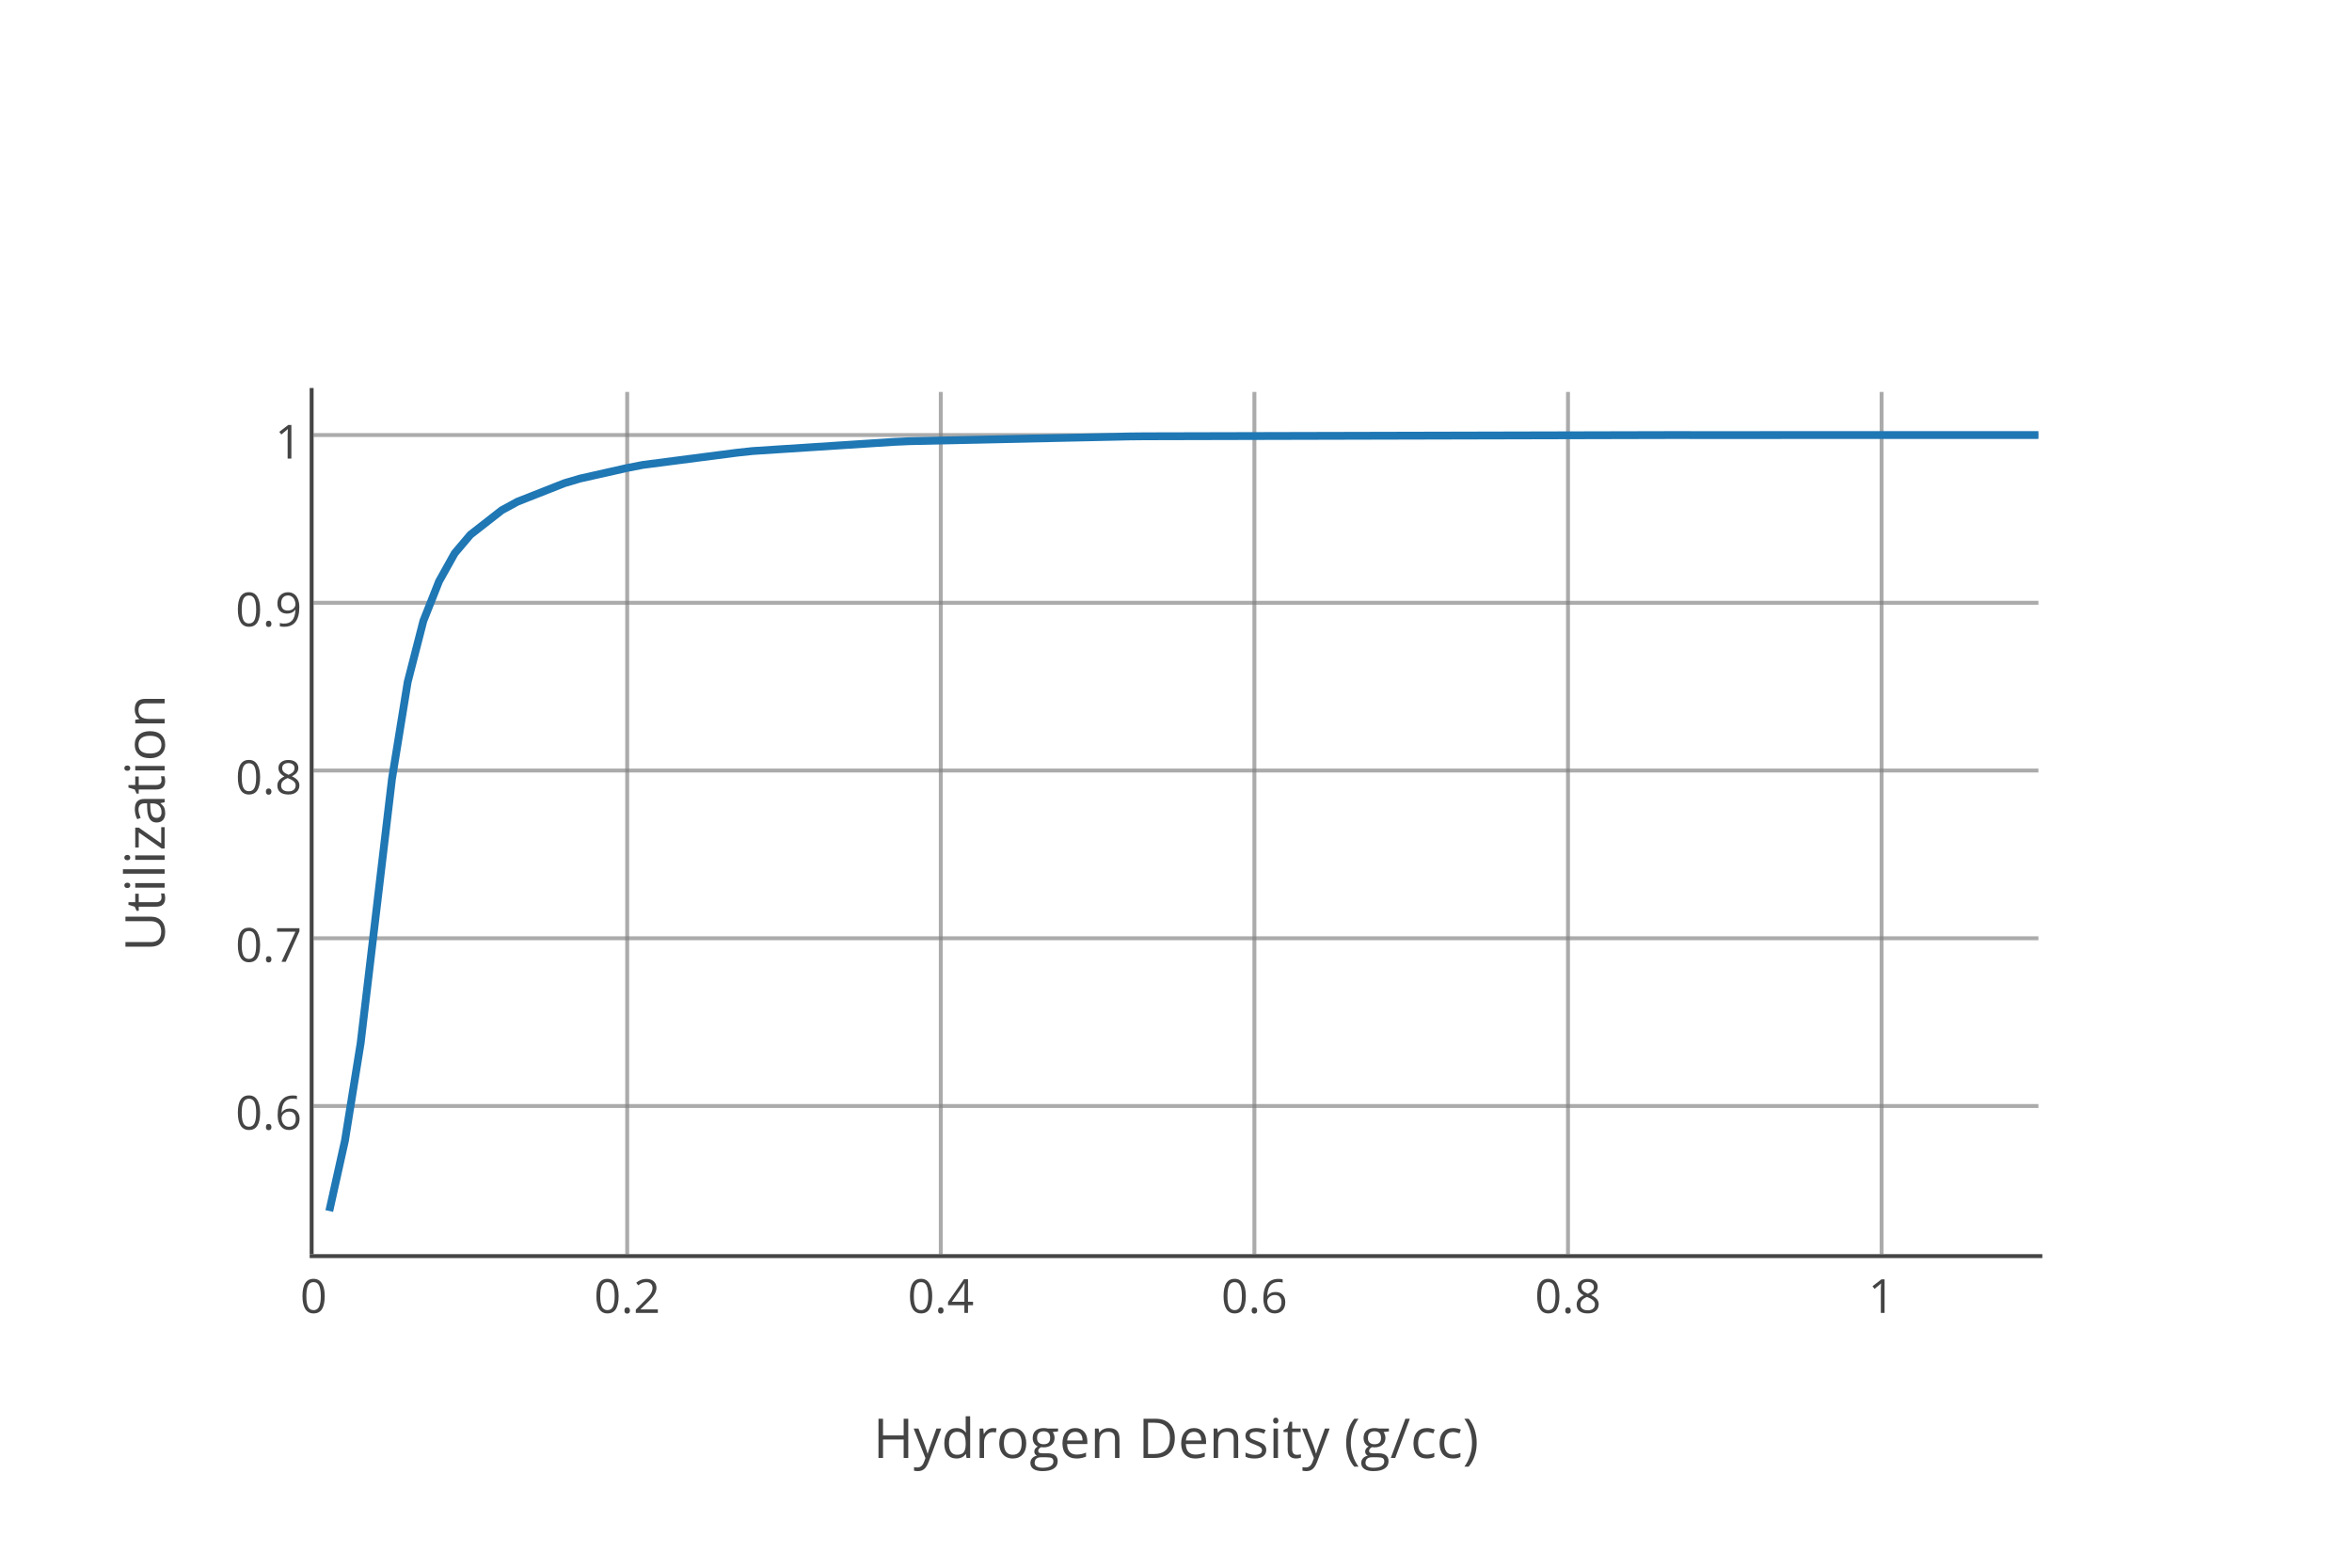
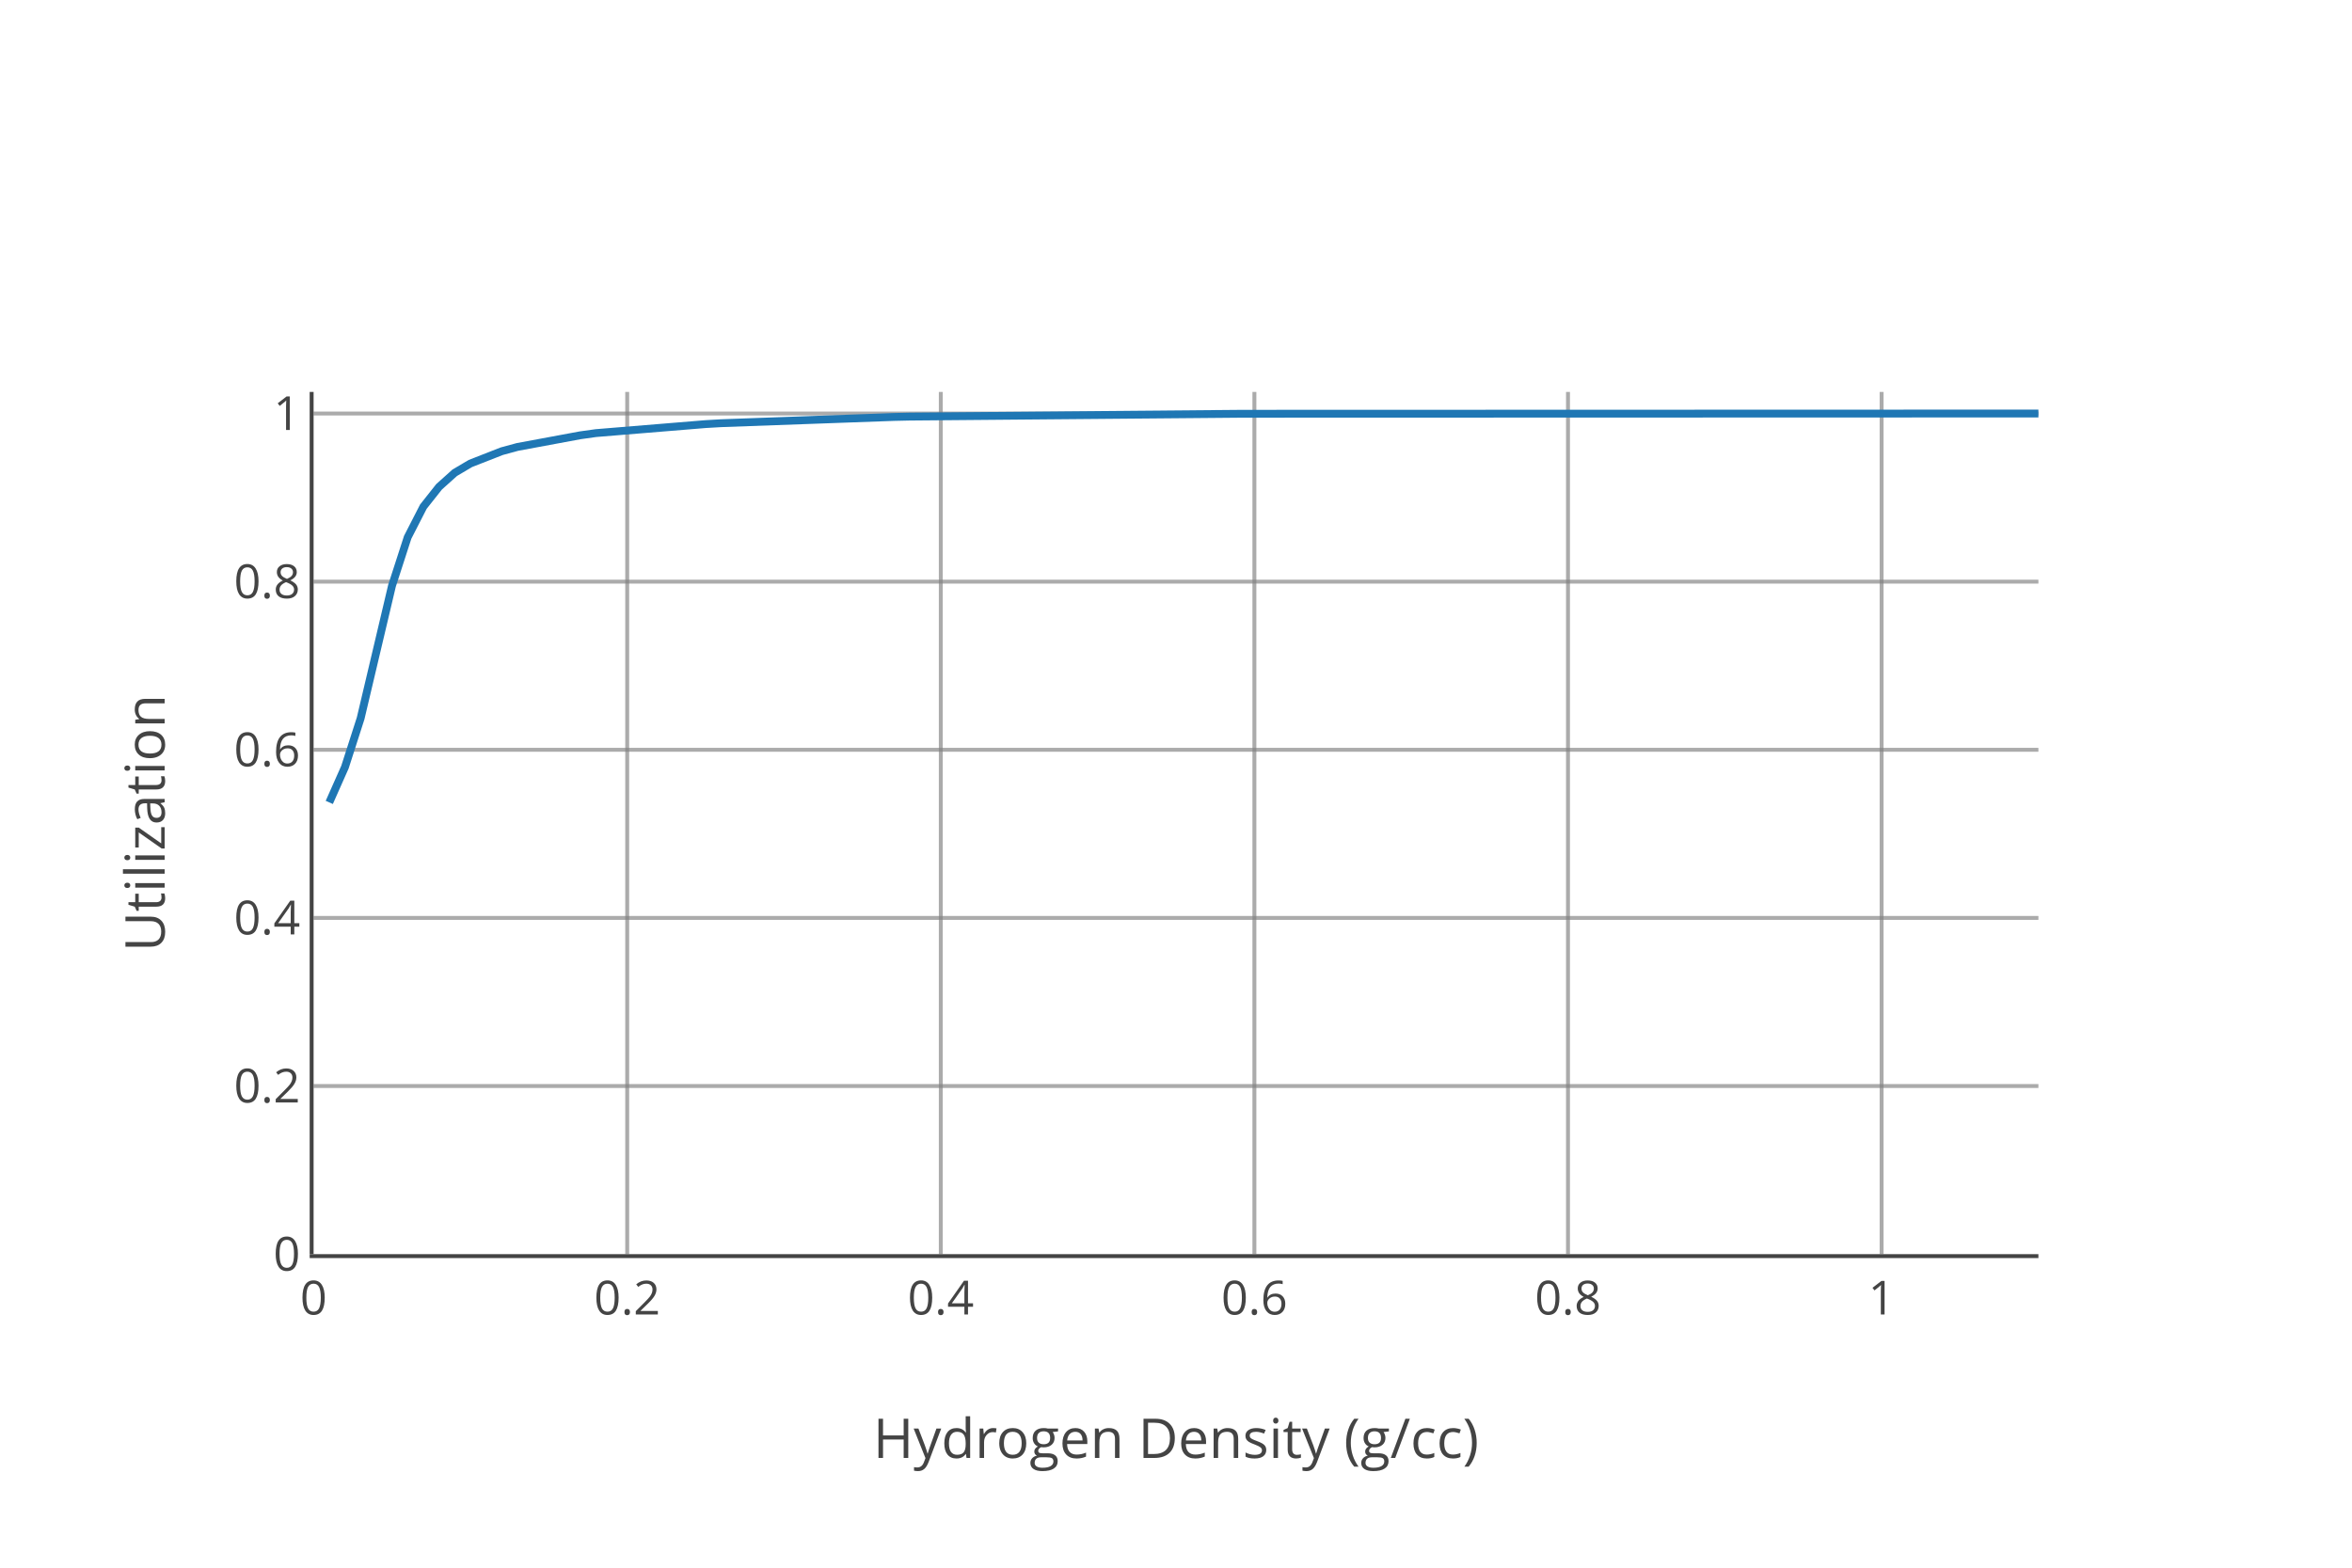
<svg xmlns="http://www.w3.org/2000/svg" class="main-svg" width="600" height="400">
  <rect x="0" y="0" width="600" height="400" style="fill: rgb(255, 255, 255); fill-opacity: 1;" />
-   <defs id="defs-5929a9">
+   <defs id="defs-d0f0db">
    <g class="clips">
-       <clipPath class="axesclip" id="clip5929a9x">
+       <clipPath class="plotclip" id="clipd0f0dbxyplot">
+         <rect width="440" height="220" />
+       </clipPath>
+       <clipPath class="axesclip" id="clipd0f0dbx">
        <rect x="80" y="0" width="440" height="400" />
      </clipPath>
-       <clipPath class="axesclip" id="clip5929a9y">
+       <clipPath class="axesclip" id="clipd0f0dby">
        <rect x="0" y="100" width="600" height="220" />
      </clipPath>
-       <clipPath class="axesclip" id="clip5929a9xy">
+       <clipPath class="axesclip" id="clipd0f0dbxy">
        <rect x="80" y="100" width="440" height="220" />
      </clipPath>
-       <clipPath class="plotclip" id="clip5929a9xyplot">
-         <rect width="440" height="220" />
-       </clipPath>
    </g>
+     <g class="gradients" />
  </defs>
  <g class="bglayer">
    <rect class="bg" x="80" y="100" width="440" height="220" style="fill: rgb(255, 255, 255); fill-opacity: 1; stroke-width: 0px;" />
  </g>
  <g class="layer-below">
    <g class="imagelayer" />
    <g class="shapelayer" />
  </g>
  <g class="cartesianlayer">
    <g class="subplot xy">
      <g class="layer-subplot">
        <g class="shapelayer" />
        <g class="imagelayer" />
      </g>
      <g class="gridlayer" transform="translate(80,100)">
        <path class="xgrid crisp" d="M0,0v220" transform="translate(80,0)" style="stroke: rgb(127, 127, 127); stroke-opacity: 0.66; stroke-width: 1px;" />
        <path class="xgrid crisp" d="M0,0v220" transform="translate(160,0)" style="stroke: rgb(127, 127, 127); stroke-opacity: 0.66; stroke-width: 1px;" />
        <path class="xgrid crisp" d="M0,0v220" transform="translate(240,0)" style="stroke: rgb(127, 127, 127); stroke-opacity: 0.66; stroke-width: 1px;" />
        <path class="xgrid crisp" d="M0,0v220" transform="translate(320,0)" style="stroke: rgb(127, 127, 127); stroke-opacity: 0.66; stroke-width: 1px;" />
        <path class="xgrid crisp" d="M0,0v220" transform="translate(400,0)" style="stroke: rgb(127, 127, 127); stroke-opacity: 0.66; stroke-width: 1px;" />
-         <path class="ygrid crisp" d="M0,0h440" transform="translate(0,182.2)" style="stroke: rgb(127, 127, 127); stroke-opacity: 0.66; stroke-width: 1px;" />
-         <path class="ygrid crisp" d="M0,0h440" transform="translate(0,139.4)" style="stroke: rgb(127, 127, 127); stroke-opacity: 0.66; stroke-width: 1px;" />
-         <path class="ygrid crisp" d="M0,0h440" transform="translate(0,96.6)" style="stroke: rgb(127, 127, 127); stroke-opacity: 0.66; stroke-width: 1px;" />
-         <path class="ygrid crisp" d="M0,0h440" transform="translate(0,53.8)" style="stroke: rgb(127, 127, 127); stroke-opacity: 0.66; stroke-width: 1px;" />
-         <path class="ygrid crisp" d="M0,0h440" transform="translate(0,11)" style="stroke: rgb(127, 127, 127); stroke-opacity: 0.66; stroke-width: 1px;" />
+         <path class="ygrid crisp" d="M0,0h440" transform="translate(0,177.1)" style="stroke: rgb(127, 127, 127); stroke-opacity: 0.66; stroke-width: 1px;" />
+         <path class="ygrid crisp" d="M0,0h440" transform="translate(0,134.21)" style="stroke: rgb(127, 127, 127); stroke-opacity: 0.66; stroke-width: 1px;" />
+         <path class="ygrid crisp" d="M0,0h440" transform="translate(0,91.31)" style="stroke: rgb(127, 127, 127); stroke-opacity: 0.66; stroke-width: 1px;" />
+         <path class="ygrid crisp" d="M0,0h440" transform="translate(0,48.41)" style="stroke: rgb(127, 127, 127); stroke-opacity: 0.66; stroke-width: 1px;" />
+         <path class="ygrid crisp" d="M0,0h440" transform="translate(0,5.51)" style="stroke: rgb(127, 127, 127); stroke-opacity: 0.66; stroke-width: 1px;" />
      </g>
      <g class="overgrid" />
      <g class="zerolinelayer" transform="translate(80,100)" />
      <g class="overzero" />
-       <g class="plot" transform="translate(80, 100)" clip-path="url(#clip5929a9xyplot)">
+       <path class="xlines-below" />
+       <path class="ylines-below" />
+       <g class="overlines-below" />
+       <g class="xaxislayer-below" />
+       <g class="yaxislayer-below" />
+       <g class="overaxes-below" />
+       <g class="plot" transform="translate(80, 100)" clip-path="url(#clipd0f0dbxyplot)">
        <g class="imagelayer" />
        <g class="maplayer" />
        <g class="barlayer" />
        <g class="carpetlayer" />
        <g class="boxlayer" />
        <g class="scatterlayer">
          <g class="trace scatter trace46ca15" style="stroke-miterlimit: 2; opacity: 1;">
-             <path class="js-line" d="M4,209L8,191.02L12,166.17L20,98.68L24,74.02L28,58.43L32,48.33L36,41.16L40,36.44L48,30.19L52,28.01L64,23.28L68,22.1L80,19.4L84,18.62L108,15.51L112,15.08L148,12.75L152,12.57L208,11.36L212,11.32L348,11L352,11.01L440,11" style="vector-effect: non-scaling-stroke; fill: none; stroke: rgb(31, 119, 180); stroke-opacity: 1; stroke-width: 2px; opacity: 1;" />
+             <path class="js-line" d="M4,104.74L8,95.73L12,83.28L20,49.45L24,37.09L28,29.28L32,24.22L36,20.63L40,18.26L48,15.13L52,14.04L68,11.07L72,10.51L100,8.21L104,7.98L148,6.39L152,6.3L236,5.58L240,5.57L440,5.51" style="vector-effect: non-scaling-stroke; fill: none; stroke: rgb(31, 119, 180); stroke-opacity: 1; stroke-width: 2px; opacity: 1;" />
            <g class="points" />
          </g>
        </g>
      </g>
      <g class="overplot" />
-       <path class="xlines crisp" transform="translate(80,100)" d="M-1,220.5h442" style="fill: none; stroke-width: 1px; stroke: rgb(68, 68, 68); stroke-opacity: 1;" />
-       <path class="ylines crisp" transform="translate(80,100)" d="M-0.5,-1v221" stroke-width="1px" style="fill: none; stroke: rgb(68, 68, 68); stroke-opacity: 1;" />
-       <g class="overlines" />
-       <g class="xaxislayer" transform="translate(80,100)">
-         <g class="xtick" data-bb="6727">
-           <text text-anchor="middle" x="0" y="235" transform="translate(0,0)" style="font-family: 'Open Sans', verdana, arial, sans-serif; font-size: 12px; fill: rgb(68, 68, 68); fill-opacity: 1; visibility: visible; white-space: pre;" data-bb="6720">0</text>
+       <path class="xlines-above crisp" transform="translate(80,100)" d="M-1,220.5H440" style="fill: none; stroke-width: 1px; stroke: rgb(68, 68, 68); stroke-opacity: 1;" />
+       <path class="ylines-above crisp" transform="translate(80,100)" d="M-0.5,0V220" style="fill: none; stroke-width: 1px; stroke: rgb(68, 68, 68); stroke-opacity: 1;" />
+       <g class="overlines-above" />
+       <g class="xaxislayer-above" transform="translate(80,100)">
+         <g class="xtick">
+           <text text-anchor="middle" x="0" y="235.4" transform="translate(0,0)" style="font-family: 'Open Sans', verdana, arial, sans-serif; font-size: 12px; fill: rgb(68, 68, 68); fill-opacity: 1; white-space: pre;">0</text>
        </g>
-         <g class="xtick" data-bb="6728">
-           <text text-anchor="middle" x="0" y="235" transform="translate(80,0)" style="font-family: 'Open Sans', verdana, arial, sans-serif; font-size: 12px; fill: rgb(68, 68, 68); fill-opacity: 1; visibility: visible; white-space: pre;" data-bb="6721">0.2</text>
+         <g class="xtick">
+           <text text-anchor="middle" x="0" y="235.4" transform="translate(80,0)" style="font-family: 'Open Sans', verdana, arial, sans-serif; font-size: 12px; fill: rgb(68, 68, 68); fill-opacity: 1; white-space: pre;">0.2</text>
        </g>
-         <g class="xtick" data-bb="6729">
-           <text text-anchor="middle" x="0" y="235" transform="translate(160,0)" style="font-family: 'Open Sans', verdana, arial, sans-serif; font-size: 12px; fill: rgb(68, 68, 68); fill-opacity: 1; visibility: visible; white-space: pre;" data-bb="6722">0.4</text>
+         <g class="xtick">
+           <text text-anchor="middle" x="0" y="235.4" transform="translate(160,0)" style="font-family: 'Open Sans', verdana, arial, sans-serif; font-size: 12px; fill: rgb(68, 68, 68); fill-opacity: 1; white-space: pre;">0.4</text>
        </g>
-         <g class="xtick" data-bb="6730">
-           <text text-anchor="middle" x="0" y="235" transform="translate(240,0)" style="font-family: 'Open Sans', verdana, arial, sans-serif; font-size: 12px; fill: rgb(68, 68, 68); fill-opacity: 1; visibility: visible; white-space: pre;" data-bb="6723">0.6</text>
+         <g class="xtick">
+           <text text-anchor="middle" x="0" y="235.4" transform="translate(240,0)" style="font-family: 'Open Sans', verdana, arial, sans-serif; font-size: 12px; fill: rgb(68, 68, 68); fill-opacity: 1; white-space: pre;">0.6</text>
        </g>
-         <g class="xtick" data-bb="6731">
-           <text text-anchor="middle" x="0" y="235" transform="translate(320,0)" style="font-family: 'Open Sans', verdana, arial, sans-serif; font-size: 12px; fill: rgb(68, 68, 68); fill-opacity: 1; visibility: visible; white-space: pre;" data-bb="6724">0.8</text>
+         <g class="xtick">
+           <text text-anchor="middle" x="0" y="235.4" transform="translate(320,0)" style="font-family: 'Open Sans', verdana, arial, sans-serif; font-size: 12px; fill: rgb(68, 68, 68); fill-opacity: 1; white-space: pre;">0.8</text>
        </g>
-         <g class="xtick" data-bb="6732">
-           <text text-anchor="middle" x="0" y="235" transform="translate(400,0)" style="font-family: 'Open Sans', verdana, arial, sans-serif; font-size: 12px; fill: rgb(68, 68, 68); fill-opacity: 1; visibility: visible; white-space: pre;" data-bb="6725">1</text>
+         <g class="xtick">
+           <text text-anchor="middle" x="0" y="235.4" transform="translate(400,0)" style="font-family: 'Open Sans', verdana, arial, sans-serif; font-size: 12px; fill: rgb(68, 68, 68); fill-opacity: 1; white-space: pre;">1</text>
        </g>
      </g>
-       <g class="yaxislayer" transform="translate(80,100)">
-         <g class="ytick" data-bb="6734">
-           <text text-anchor="end" x="-3" y="6" transform="translate(0,182.2)" style="font-family: 'Open Sans', verdana, arial, sans-serif; font-size: 12px; fill: rgb(68, 68, 68); fill-opacity: 1; visibility: visible; white-space: pre;">0.6</text>
+       <g class="yaxislayer-above" transform="translate(80,100)">
+         <g class="ytick">
+           <text text-anchor="end" x="-3.4" y="4.2" transform="translate(0,220)" style="font-family: 'Open Sans', verdana, arial, sans-serif; font-size: 12px; fill: rgb(68, 68, 68); fill-opacity: 1; white-space: pre;">0</text>
        </g>
-         <g class="ytick" data-bb="6735">
-           <text text-anchor="end" x="-3" y="6" transform="translate(0,139.4)" style="font-family: 'Open Sans', verdana, arial, sans-serif; font-size: 12px; fill: rgb(68, 68, 68); fill-opacity: 1; visibility: visible; white-space: pre;">0.7</text>
+         <g class="ytick">
+           <text text-anchor="end" x="-3.4" y="4.2" transform="translate(0,177.1)" style="font-family: 'Open Sans', verdana, arial, sans-serif; font-size: 12px; fill: rgb(68, 68, 68); fill-opacity: 1; white-space: pre;">0.2</text>
        </g>
-         <g class="ytick" data-bb="6736">
-           <text text-anchor="end" x="-3" y="6" transform="translate(0,96.6)" style="font-family: 'Open Sans', verdana, arial, sans-serif; font-size: 12px; fill: rgb(68, 68, 68); fill-opacity: 1; visibility: visible; white-space: pre;">0.8</text>
+         <g class="ytick">
+           <text text-anchor="end" x="-3.4" y="4.2" transform="translate(0,134.21)" style="font-family: 'Open Sans', verdana, arial, sans-serif; font-size: 12px; fill: rgb(68, 68, 68); fill-opacity: 1; white-space: pre;">0.4</text>
        </g>
-         <g class="ytick" data-bb="6737">
-           <text text-anchor="end" x="-3" y="6" transform="translate(0,53.8)" style="font-family: 'Open Sans', verdana, arial, sans-serif; font-size: 12px; fill: rgb(68, 68, 68); fill-opacity: 1; visibility: visible; white-space: pre;">0.9</text>
+         <g class="ytick">
+           <text text-anchor="end" x="-3.4" y="4.2" transform="translate(0,91.31)" style="font-family: 'Open Sans', verdana, arial, sans-serif; font-size: 12px; fill: rgb(68, 68, 68); fill-opacity: 1; white-space: pre;">0.6</text>
        </g>
-         <g class="ytick" data-bb="6738">
-           <text text-anchor="end" x="-3" y="6" transform="translate(0,11)" style="font-family: 'Open Sans', verdana, arial, sans-serif; font-size: 12px; fill: rgb(68, 68, 68); fill-opacity: 1; visibility: visible; white-space: pre;">1</text>
+         <g class="ytick">
+           <text text-anchor="end" x="-3.4" y="4.2" transform="translate(0,48.41)" style="font-family: 'Open Sans', verdana, arial, sans-serif; font-size: 12px; fill: rgb(68, 68, 68); fill-opacity: 1; white-space: pre;">0.8</text>
+         </g>
+         <g class="ytick">
+           <text text-anchor="end" x="-3.4" y="4.2" transform="translate(0,5.51)" style="font-family: 'Open Sans', verdana, arial, sans-serif; font-size: 12px; fill: rgb(68, 68, 68); fill-opacity: 1; white-space: pre;">1</text>
        </g>
      </g>
-       <g class="overaxes" />
+       <g class="overaxes-above" />
    </g>
  </g>
  <g class="ternarylayer" />
  <g class="geolayer" />
+   <g class="pielayer" />
+   <g class="glimages" />
+   <defs id="topdefs-d0f0db">
+     <g class="clips" />
+   </defs>
  <g class="layer-above">
    <g class="imagelayer" />
    <g class="shapelayer" />
  </g>
-   <g class="pielayer" />
-   <g class="glimages" />
  <g class="infolayer">
    <g class="g-gtitle" />
-     <g class="g-xtitle" data-bb="6726">
-       <text class="xtitle" x="300" y="372" text-anchor="middle" style="font-family: 'Open Sans', verdana, arial, sans-serif; font-size: 14px; fill: rgb(68, 68, 68); opacity: 1; font-weight: normal; white-space: pre; visibility: visible;">Hydrogen Density (g/cc)</text>
+     <g class="g-xtitle">
+       <text class="xtitle" x="300" y="372" text-anchor="middle" style="font-family: 'Open Sans', verdana, arial, sans-serif; font-size: 14px; fill: rgb(68, 68, 68); opacity: 1; font-weight: normal; white-space: pre;">Hydrogen Density (g/cc)</text>
    </g>
-     <g class="g-ytitle" data-bb="6733">
-       <text class="ytitle" transform="rotate(-90,42,210) translate(0, 0)" x="42" y="210" text-anchor="middle" style="font-family: 'Open Sans', verdana, arial, sans-serif; font-size: 14px; fill: rgb(68, 68, 68); opacity: 1; font-weight: normal; white-space: pre; visibility: visible;">Utilization</text>
+     <g class="g-ytitle">
+       <text class="ytitle" transform="rotate(-90,42,210) translate(0, 0)" x="42" y="210" text-anchor="middle" style="font-family: 'Open Sans', verdana, arial, sans-serif; font-size: 14px; fill: rgb(68, 68, 68); opacity: 1; font-weight: normal; white-space: pre;">Utilization</text>
    </g>
  </g>
</svg>
